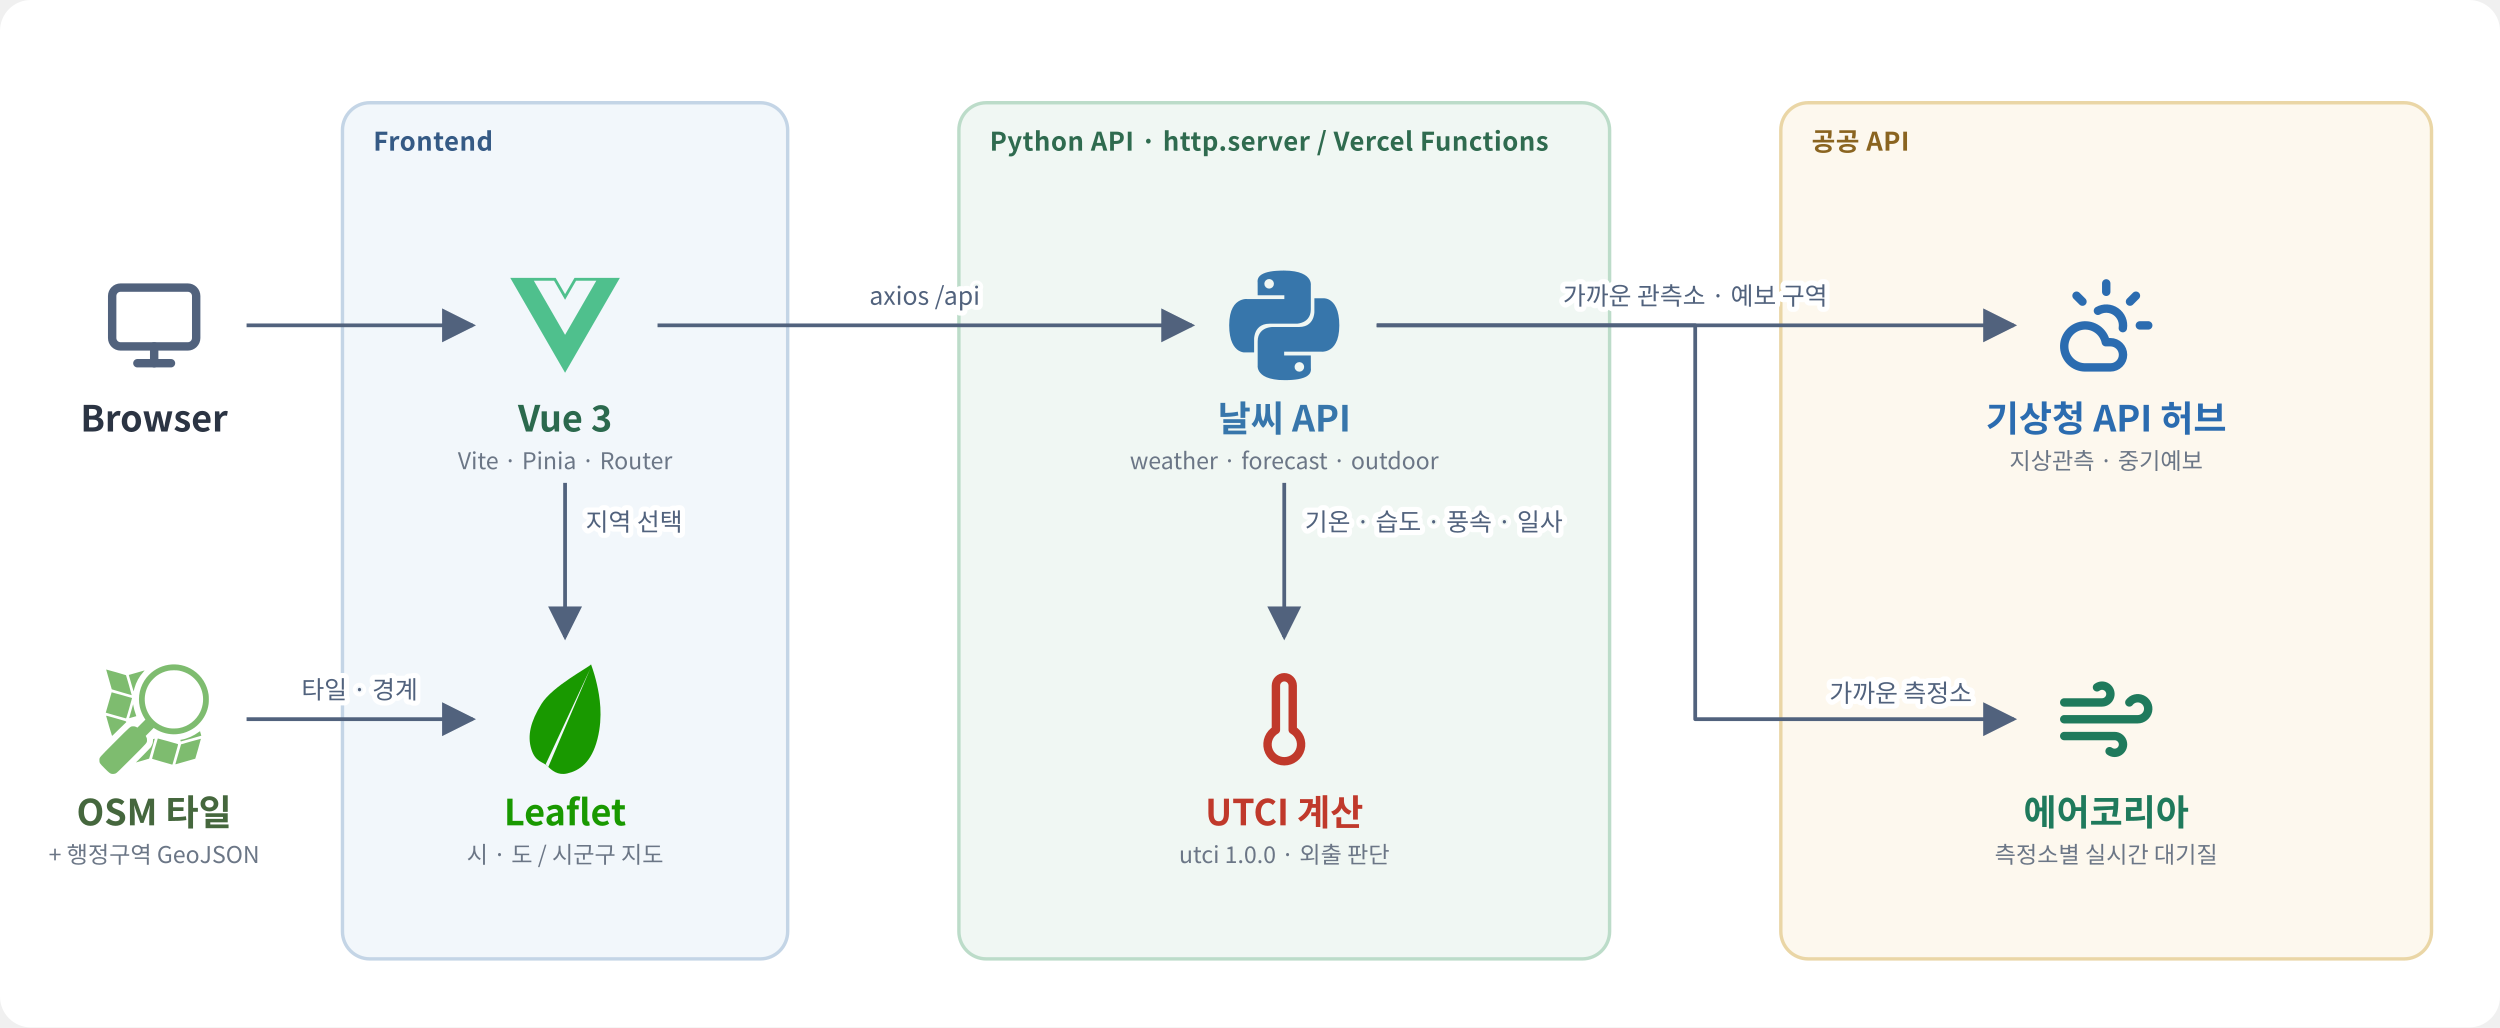
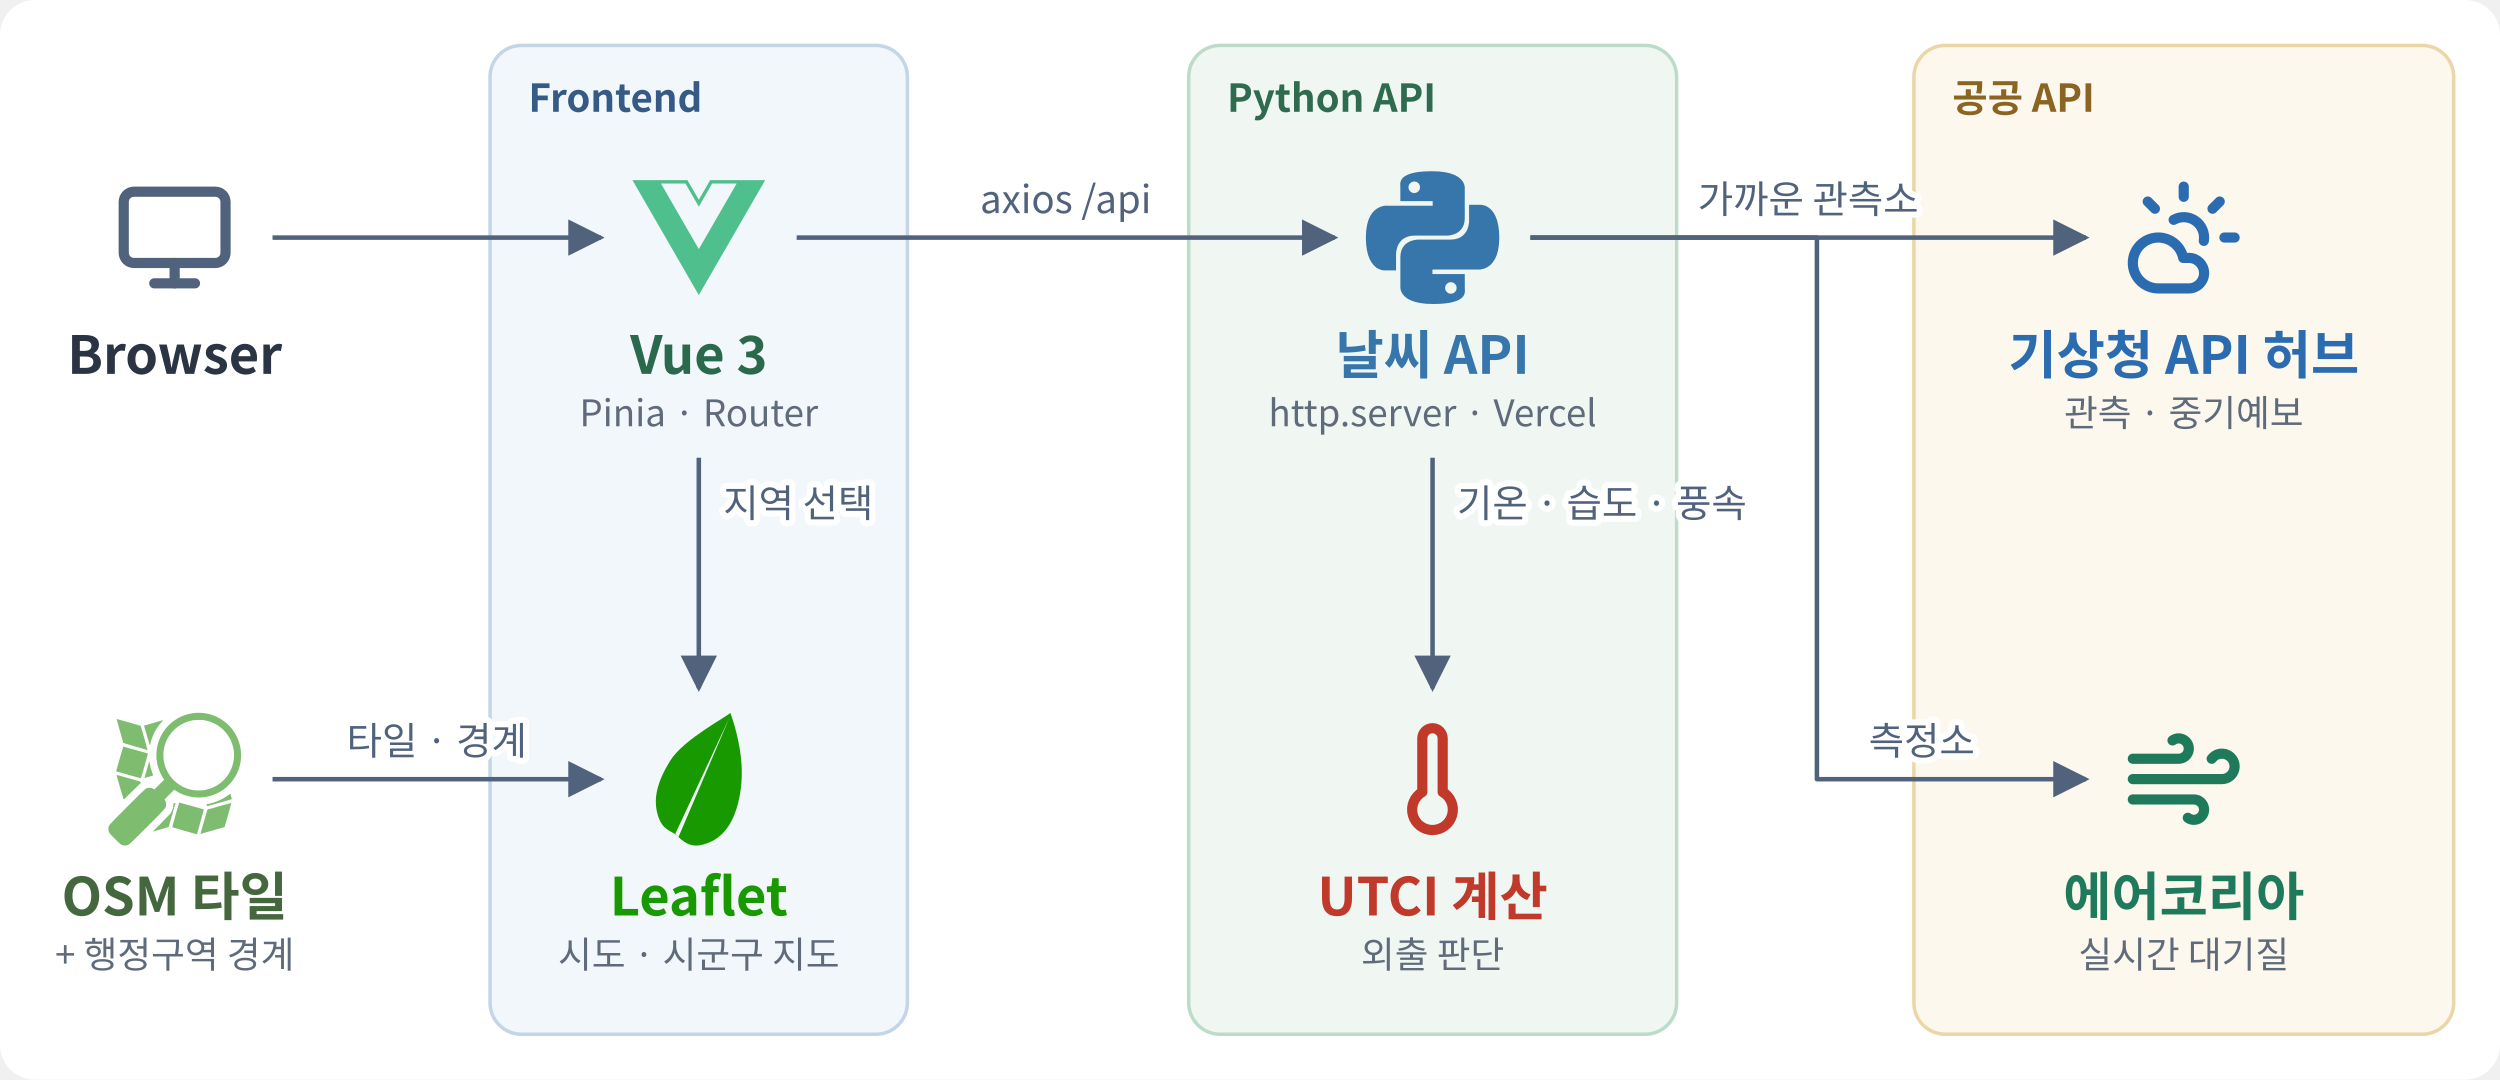
- <svg xmlns="http://www.w3.org/2000/svg" viewBox="0 0 1460 600" width="1460" height="600" font-family="Pretendard, 'Apple SD Gothic Neo', 'Noto Sans KR', 'Noto Sans CJK KR', 'Malgun Gothic', sans-serif">
+ <svg xmlns="http://www.w3.org/2000/svg" viewBox="-0 -6 1431 618" width="1431" height="618" font-family="Pretendard, 'Apple SD Gothic Neo', 'Noto Sans KR', 'Noto Sans CJK KR', 'Malgun Gothic', sans-serif">
  <defs>
-     <marker id="ah" viewBox="0 0 10 10" refX="9" refY="5" markerWidth="9" markerHeight="9" orient="auto-start-reverse">
+     <marker id="ah" viewBox="0 0 10 10" refX="9" refY="5" markerWidth="8" markerHeight="8" orient="auto-start-reverse">
      <path d="M0,0 L10,5 L0,10 z" fill="#51627d" />
    </marker>
  </defs>
-   <rect x="0" y="0" width="1460" height="600" rx="18" fill="#ffffff" />
-   <rect x="200" y="60" width="260" height="500" rx="16" fill="#f2f7fb" stroke="#c4d5e6" stroke-width="2" />
-   <text x="218" y="88" font-size="15" font-weight="700" fill="#355a85" letter-spacing="0.3">Frontend</text>
-   <rect x="560" y="60" width="380" height="500" rx="16" fill="#f0f7f3" stroke="#bcdcc9" stroke-width="2" />
-   <text x="578" y="88" font-size="15" font-weight="700" fill="#2f6b4f" letter-spacing="0.3">Python API · http.server / Vercel Functions</text>
-   <rect x="1040" y="60" width="380" height="500" rx="16" fill="#fdf8ee" stroke="#ead6a6" stroke-width="2" />
-   <text x="1058" y="88" font-size="15" font-weight="700" fill="#8a6420" letter-spacing="0.3">공공 API</text>
-   <path d="M144.0,190.0 L276.0,190.0" fill="none" stroke="#51627d" stroke-width="2.2" stroke-linejoin="round" marker-end="url(#ah)" />
-   <path d="M330.0,282.0 L330.0,372.0" fill="none" stroke="#51627d" stroke-width="2.2" stroke-linejoin="round" marker-end="url(#ah)" />
-   <path d="M144.0,420.0 L276.0,420.0" fill="none" stroke="#51627d" stroke-width="2.2" stroke-linejoin="round" marker-end="url(#ah)" />
-   <path d="M384.0,190.0 L696.0,190.0" fill="none" stroke="#51627d" stroke-width="2.2" stroke-linejoin="round" marker-end="url(#ah)" />
-   <path d="M804.0,190.0 L1176.0,190.0" fill="none" stroke="#51627d" stroke-width="2.2" stroke-linejoin="round" marker-end="url(#ah)" />
-   <path d="M804.0,190.0 L990.0,190.0 L990.0,420.0 L1176.0,420.0" fill="none" stroke="#51627d" stroke-width="2.2" stroke-linejoin="round" marker-end="url(#ah)" />
-   <path d="M750.0,282.0 L750.0,372.0" fill="none" stroke="#51627d" stroke-width="2.2" stroke-linejoin="round" marker-end="url(#ah)" />
-   <svg x="60.6" y="160.6" width="58.88" height="58.88" viewBox="0 0 24 24" fill="none" stroke="#51627d" stroke-width="2" stroke-linecap="round" stroke-linejoin="round">
+   <rect x="-0" y="-6" width="1431" height="618" rx="20" fill="#ffffff" />
+   <rect x="280.5" y="20.0" width="238.9" height="566.0" rx="18" fill="#f2f7fb" stroke="#c4d5e6" stroke-width="2" />
+   <text x="302.5" y="58.0" font-size="22" font-weight="700" fill="#355a85">Frontend</text>
+   <rect x="680.4" y="20.0" width="279.3" height="566.0" rx="18" fill="#f0f7f3" stroke="#bcdcc9" stroke-width="2" />
+   <text x="702.4" y="58.0" font-size="22" font-weight="700" fill="#2f6b4f">Python API</text>
+   <rect x="1095.5" y="20.0" width="309.0" height="566.0" rx="18" fill="#fdf8ee" stroke="#ead6a6" stroke-width="2" />
+   <text x="1117.5" y="58.0" font-size="22" font-weight="700" fill="#8a6420">공공 API</text>
+   <path d="M156.0,130.0 L344.0,130.0" fill="none" stroke="#51627d" stroke-width="2.6" stroke-linejoin="round" marker-end="url(#ah)" />
+   <path d="M400.0,256.0 L400.0,388.0" fill="none" stroke="#51627d" stroke-width="2.6" stroke-linejoin="round" marker-end="url(#ah)" />
+   <path d="M156.0,440.0 L344.0,440.0" fill="none" stroke="#51627d" stroke-width="2.6" stroke-linejoin="round" marker-end="url(#ah)" />
+   <path d="M456.0,130.0 L764.0,130.0" fill="none" stroke="#51627d" stroke-width="2.6" stroke-linejoin="round" marker-end="url(#ah)" />
+   <path d="M876.0,130.0 L1194.0,130.0" fill="none" stroke="#51627d" stroke-width="2.6" stroke-linejoin="round" marker-end="url(#ah)" />
+   <path d="M876.0,130.0 L1040.0,130.0 L1040.0,440.0 L1194.0,440.0" fill="none" stroke="#51627d" stroke-width="2.6" stroke-linejoin="round" marker-end="url(#ah)" />
+   <path d="M820.0,256.0 L820.0,388.0" fill="none" stroke="#51627d" stroke-width="2.6" stroke-linejoin="round" marker-end="url(#ah)" />
+   <svg x="65.0" y="95.0" width="69.92" height="69.92" viewBox="0 0 24 24" fill="none" stroke="#51627d" stroke-width="2" stroke-linecap="round" stroke-linejoin="round">
    <rect width="20" height="14" x="2" y="3" rx="2" />
    <line x1="8" x2="16" y1="21" y2="21" />
    <line x1="12" x2="12" y1="17" y2="21" />
  </svg>
-   <text x="90" y="252.0" text-anchor="middle" font-size="21" font-weight="700" fill="#2b3443">Browser</text>
-   <g transform="translate(298.0,158.0) scale(2.6667)">
+   <text x="100" y="208.0" text-anchor="middle" font-size="30" font-weight="700" fill="#2b3443">Browser</text>
+   <g transform="translate(362.0,92.0) scale(3.1667)">
    <path d="M24,1.61H14.06L12,5.16,9.94,1.61H0L12,22.39ZM12,14.08,5.16,2.23H9.59L12,6.41l2.41-4.18h4.43Z" fill="#4FC08D" />
  </g>
-   <text x="330" y="252.0" text-anchor="middle" font-size="21" font-weight="700" fill="#2b694d">Vue 3</text>
-   <text x="330" y="274.0" text-anchor="middle" font-size="13.5" fill="#6b7686">Vite · Pinia · Router</text>
-   <g transform="translate(298.0,388.0) scale(2.6667)">
+   <text x="400" y="208.0" text-anchor="middle" font-size="30" font-weight="700" fill="#2b694d">Vue 3</text>
+   <text x="400" y="238.0" text-anchor="middle" font-size="21" fill="#5f6b7a">Pinia · Router</text>
+   <g transform="translate(362.0,402.0) scale(3.1667)">
    <path d="M17.69 0c-.355.574-8.432 4.74-10.856 8.649-2.424 3.91-3.116 6.988-2.237 9.882.879 2.893 2.559 2.763 3.516 3.717.958.954 2.257 2.113 4.332 1.645 2.717-.613 5.335-2.426 6.638-7.508 1.302-5.082.448-9.533-.103-11.99A35.395 35.395 0 0 0 17.69 0zm-.138.858l-9.22 21.585-.574-.577Z" fill="#199900" />
  </g>
-   <text x="330" y="482.0" text-anchor="middle" font-size="21" font-weight="700" fill="#199900">Leaflet</text>
-   <text x="330" y="504.0" text-anchor="middle" font-size="13.5" fill="#6b7686">시 · 도 / 시군구 지도</text>
-   <g transform="translate(58.0,388.0) scale(2.6667)">
+   <text x="400" y="518.0" text-anchor="middle" font-size="30" font-weight="700" fill="#199900">Leaflet</text>
+   <text x="400" y="548.0" text-anchor="middle" font-size="21" fill="#5f6b7a">시도 · 시군구 지도</text>
+   <g transform="translate(62.0,402.0) scale(3.1667)">
    <path d="M2.672 23.969c-.352-.089-.534-.234-1.471-1.168C.085 21.688.014 21.579.018 20.999c0-.645-.196-.414 3.368-3.986 3.6-3.608 3.415-3.451 4.064-3.449.302 0 .378.016.62.14l.277.14 1.744-1.744-.218-.343c-.425-.662-.825-1.629-1.006-2.429a7.657 7.657 0 0 1 1.479-6.44c2.49-3.12 6.959-3.812 10.26-1.588 1.812 1.218 2.99 3.099 3.328 5.314.07.467.07 1.579 0 2.074a7.554 7.554 0 0 1-2.205 4.402 6.712 6.712 0 0 1-1.943 1.401c-.959.483-1.775.71-2.881.803-1.573.131-3.32-.305-4.656-1.163l-.343-.218-1.744 1.744.14.28c.125.241.14.316.14.617.003.651.156.467-3.426 4.049-2.761 2.756-3.186 3.164-3.398 3.261-.271.125-.69.171-.945.106zM17.485 13.95a6.425 6.425 0 0 0 4.603-3.51c1.391-2.899.455-6.306-2.227-8.108-.638-.43-1.529-.794-2.367-.962-.581-.117-1.809-.104-2.414.025a6.593 6.593 0 0 0-2.452 1.064c-.444.315-1.177 1.048-1.487 1.487a6.384 6.384 0 0 0 .38 7.907 6.406 6.406 0 0 0 3.901 2.136c.509.078 1.542.058 2.065-.037zm-3.738 7.376a80.97 80.97 0 0 1-2.196-.651c-.025-.028 1.207-4.396 1.257-4.449.023-.026 4.242 1.152 4.414 1.236.062.026-.003.288-.525 2.102a398.513 398.513 0 0 0-.635 2.236c-.025.087-.069.156-.097.156-.028-.003-1.028-.287-2.219-.631zm2.912.524c0-.053 1.227-4.333 1.246-4.347.047-.034 4.324-1.23 4.341-1.211.019.019-1.199 4.337-1.23 4.36-.02.019-4.126 1.191-4.259 1.218-.054.011-.098 0-.098-.019zm-7.105-1.911c.846-.852 1.599-1.627 1.674-1.728.171-.218.405-.732.472-1.015.026-.118.053-.352.058-.522l.011-.307.182-.051c.103-.028.193-.044.202-.034.023.025-1.207 4.321-1.246 4.36-.02.016-.677.213-1.464.436l-1.425.405 1.537-1.542zm8.289-3.06a1.371 1.371 0 0 1-.059-.187l-.044-.156.156-.028c1.339-.227 2.776-.856 3.908-1.713.16-.125.252-.171.265-.134.054.165.272.95.265.959-.034.034-4.48 1.282-4.492 1.261zm-15.083-1.3c-.05-.039-1.179-3.866-1.264-4.29-.016-.084.146-.044 2.174.536 2.121.604 2.192.629 2.222.74.028.098.011.129-.125.223-.084.059-.769.724-1.523 1.479a63.877 63.877 0 0 1-1.39 1.367c-.016 0-.056-.025-.093-.054zm.821-4.378c-1.188-.343-2.164-.623-2.167-.626-.016-.012 1.261-4.433 1.285-4.46.022-.022 4.422 1.211 4.469 1.252.009.009-.269 1.017-.618 2.239-.576 2.02-.643 2.224-.723 2.22-.05-.003-1.059-.285-2.247-.626zm2.959.538c.012-.031.212-.723.444-1.534l.42-1.476.056.321c.093.556.265 1.188.464 1.741.106.296.187.539.181.545-.008.006-.332.101-.719.212-.389.109-.741.21-.786.224-.058.016-.075.006-.059-.034zM4.905 6.112c-1.187-.339-2.167-.635-2.18-.654-.04-.062-1.246-4.321-1.23-4.338.026-.025 4.31 1.204 4.351 1.246.047.051 1.28 4.379 1.246 4.376L4.91 6.113zm2.148-1.713l-.519-1.806-.078-.28 1.693-.483c.934-.265 1.724-.495 1.76-.508.034-.016-.083.14-.26.336A8.729 8.729 0 0 0 7.69 5.23a4.348 4.348 0 0 0-.132.561c0 .293-.115-.025-.505-1.39z" fill="#7EBC6F" />
  </g>
-   <text x="90" y="482.0" text-anchor="middle" font-size="21" font-weight="700" fill="#45673d">OSM 타일</text>
-   <text x="90" y="504.0" text-anchor="middle" font-size="13.5" fill="#6b7686">+ 행정구역 GeoJSON</text>
-   <g transform="translate(718.0,158.0) scale(2.6667)">
+   <text x="100" y="518.0" text-anchor="middle" font-size="30" font-weight="700" fill="#45673d">OSM 타일</text>
+   <text x="100" y="548.0" text-anchor="middle" font-size="21" fill="#5f6b7a">+ 행정구역 경계</text>
+   <g transform="translate(782.0,92.0) scale(3.1667)">
    <path d="M14.25.18l.9.2.73.26.59.3.45.32.34.34.25.34.16.33.1.3.04.26.02.2-.01.13V8.5l-.05.63-.13.55-.21.46-.26.38-.3.31-.33.25-.35.19-.35.14-.33.1-.3.07-.26.04-.21.02H8.77l-.69.05-.59.14-.5.22-.41.27-.33.32-.27.35-.2.36-.15.37-.1.35-.07.32-.04.27-.02.21v3.06H3.17l-.21-.03-.28-.07-.32-.12-.35-.18-.36-.26-.36-.36-.35-.46-.32-.59-.28-.73-.21-.88-.14-1.05-.05-1.23.06-1.22.16-1.04.24-.87.32-.71.36-.57.4-.44.42-.33.42-.24.4-.16.36-.1.32-.05.24-.01h.16l.06.01h8.16v-.83H6.18l-.01-2.75-.02-.37.05-.34.11-.31.17-.28.25-.26.31-.23.38-.2.44-.18.51-.15.58-.12.64-.1.71-.06.77-.04.84-.02 1.27.05zm-6.3 1.98l-.23.33-.08.41.08.41.23.34.33.22.41.09.41-.09.33-.22.23-.34.08-.41-.08-.41-.23-.33-.33-.22-.41-.09-.41.09zm13.09 3.95l.28.06.32.12.35.18.36.27.36.35.35.47.32.59.28.73.21.88.14 1.04.05 1.23-.06 1.23-.16 1.04-.24.86-.32.71-.36.57-.4.45-.42.33-.42.24-.4.16-.36.09-.32.05-.24.02-.16-.01h-8.22v.82h5.84l.01 2.76.02.36-.05.34-.11.31-.17.29-.25.25-.31.24-.38.2-.44.17-.51.15-.58.13-.64.09-.71.07-.77.04-.84.01-1.27-.04-1.07-.14-.9-.2-.73-.25-.59-.3-.45-.33-.34-.34-.25-.34-.16-.33-.1-.3-.04-.25-.02-.2.01-.13v-5.34l.05-.64.13-.54.21-.46.26-.38.3-.32.33-.24.35-.2.35-.14.33-.1.3-.06.26-.04.21-.02.13-.01h5.84l.69-.05.59-.14.5-.21.41-.28.33-.32.27-.35.2-.36.15-.36.1-.35.07-.32.04-.28.02-.21V6.07h2.09l.14.01zm-6.47 14.25l-.23.33-.08.41.08.41.23.33.33.23.41.08.41-.08.33-.23.23-.33.08-.41-.08-.41-.23-.33-.33-.23-.41-.08-.41.08z" fill="#3776AB" />
  </g>
-   <text x="750" y="252.0" text-anchor="middle" font-size="21" font-weight="700" fill="#3776AB">날씨 API</text>
-   <text x="750" y="274.0" text-anchor="middle" font-size="13.5" fill="#6b7686">weather · forecast · outdoor</text>
-   <svg x="720.6" y="390.6" width="58.88" height="58.88" viewBox="0 0 24 24" fill="none" stroke="#c0392b" stroke-width="2" stroke-linecap="round" stroke-linejoin="round">
+   <text x="820" y="208.0" text-anchor="middle" font-size="30" font-weight="700" fill="#3776AB">날씨 API</text>
+   <text x="820" y="238.0" text-anchor="middle" font-size="21" fill="#5f6b7a">http.server · Vercel</text>
+   <svg x="785.0" y="405.0" width="69.92" height="69.92" viewBox="0 0 24 24" fill="none" stroke="#c0392b" stroke-width="2" stroke-linecap="round" stroke-linejoin="round">
    <path d="M14 4v10.54a4 4 0 1 1-4 0V4a2 2 0 0 1 4 0Z" />
  </svg>
-   <text x="750" y="482.0" text-anchor="middle" font-size="21" font-weight="700" fill="#c0392b">UTCI 계산</text>
-   <text x="750" y="504.0" text-anchor="middle" font-size="13.5" fill="#6b7686">utci 1.0.0 · 외출 판단</text>
-   <svg x="1200.6" y="160.6" width="58.88" height="58.88" viewBox="0 0 24 24" fill="none" stroke="#2b6cb0" stroke-width="2" stroke-linecap="round" stroke-linejoin="round">
+   <text x="820" y="518.0" text-anchor="middle" font-size="30" font-weight="700" fill="#c0392b">UTCI 계산</text>
+   <text x="820" y="548.0" text-anchor="middle" font-size="21" fill="#5f6b7a">외출 판단</text>
+   <svg x="1215.0" y="95.0" width="69.92" height="69.92" viewBox="0 0 24 24" fill="none" stroke="#2b6cb0" stroke-width="2" stroke-linecap="round" stroke-linejoin="round">
    <path d="M12 2v2" />
    <path d="m4.93 4.93 1.41 1.41" />
    <path d="M20 12h2" />
    <path d="m19.07 4.93-1.41 1.41" />
    <path d="M15.947 12.65a4 4 0 0 0-5.925-4.128" />
    <path d="M13 22H7a5 5 0 1 1 4.9-6H13a3 3 0 0 1 0 6Z" />
  </svg>
-   <text x="1230" y="252.0" text-anchor="middle" font-size="21" font-weight="700" fill="#2b6cb0">기상청 API 허브</text>
-   <text x="1230" y="274.0" text-anchor="middle" font-size="13.5" fill="#6b7686">지상관측 · 중기예보</text>
-   <svg x="1200.6" y="390.6" width="58.88" height="58.88" viewBox="0 0 24 24" fill="none" stroke="#1f7a5c" stroke-width="2" stroke-linecap="round" stroke-linejoin="round">
+   <text x="1250" y="208.0" text-anchor="middle" font-size="30" font-weight="700" fill="#2b6cb0">기상청 API 허브</text>
+   <text x="1250" y="238.0" text-anchor="middle" font-size="21" fill="#5f6b7a">관측 · 중기예보</text>
+   <svg x="1215.0" y="405.0" width="69.92" height="69.92" viewBox="0 0 24 24" fill="none" stroke="#1f7a5c" stroke-width="2" stroke-linecap="round" stroke-linejoin="round">
    <path d="M12.8 19.6A2 2 0 1 0 14 16H2" />
    <path d="M17.5 8a2.5 2.5 0 1 1 2 4H2" />
    <path d="M9.8 4.4A2 2 0 1 1 11 8H2" />
  </svg>
-   <text x="1230" y="482.0" text-anchor="middle" font-size="21" font-weight="700" fill="#1f7a5c">에어코리아</text>
-   <text x="1230" y="504.0" text-anchor="middle" font-size="13.5" fill="#6b7686">측정소별 실시간 대기질</text>
-   <text x="342.0" y="310.0" text-anchor="start" font-size="14.5" fill="#ffffff" stroke="#ffffff" stroke-width="6" stroke-linejoin="round">지역 선택</text>
-   <text x="342.0" y="310.0" text-anchor="start" font-size="14.5" fill="#51627d">지역 선택</text>
-   <text x="210.0" y="408.0" text-anchor="middle" font-size="14.5" fill="#ffffff" stroke="#ffffff" stroke-width="6" stroke-linejoin="round">타일 · 경계</text>
-   <text x="210.0" y="408.0" text-anchor="middle" font-size="14.5" fill="#51627d">타일 · 경계</text>
-   <text x="540.0" y="178.0" text-anchor="middle" font-size="14.5" fill="#ffffff" stroke="#ffffff" stroke-width="6" stroke-linejoin="round">axios /api</text>
-   <text x="540.0" y="178.0" text-anchor="middle" font-size="14.5" fill="#51627d">axios /api</text>
-   <text x="990.0" y="178.0" text-anchor="middle" font-size="14.5" fill="#ffffff" stroke="#ffffff" stroke-width="6" stroke-linejoin="round">가까운 관측소 · 예보 구역</text>
-   <text x="990.0" y="178.0" text-anchor="middle" font-size="14.5" fill="#51627d">가까운 관측소 · 예보 구역</text>
-   <text x="1110.0" y="410.0" text-anchor="middle" font-size="14.5" fill="#ffffff" stroke="#ffffff" stroke-width="6" stroke-linejoin="round">가까운 측정소</text>
-   <text x="1110.0" y="410.0" text-anchor="middle" font-size="14.5" fill="#51627d">가까운 측정소</text>
-   <text x="762.0" y="310.0" text-anchor="start" font-size="14.5" fill="#ffffff" stroke="#ffffff" stroke-width="6" stroke-linejoin="round">기온 · 습도 · 풍속 · 일사</text>
-   <text x="762.0" y="310.0" text-anchor="start" font-size="14.5" fill="#51627d">기온 · 습도 · 풍속 · 일사</text>
+   <text x="1250" y="518.0" text-anchor="middle" font-size="30" font-weight="700" fill="#1f7a5c">에어코리아</text>
+   <text x="1250" y="548.0" text-anchor="middle" font-size="21" fill="#5f6b7a">실시간 대기질</text>
+   <text x="414.0" y="290.0" text-anchor="start" font-size="22" fill="#ffffff" stroke="#ffffff" stroke-width="7" stroke-linejoin="round">지역 선택</text>
+   <text x="414.0" y="290.0" text-anchor="start" font-size="22" fill="#51627d">지역 선택</text>
+   <text x="250.0" y="426.0" text-anchor="middle" font-size="22" fill="#ffffff" stroke="#ffffff" stroke-width="7" stroke-linejoin="round">타일 · 경계</text>
+   <text x="250.0" y="426.0" text-anchor="middle" font-size="22" fill="#51627d">타일 · 경계</text>
+   <text x="610.0" y="116.0" text-anchor="middle" font-size="22" fill="#ffffff" stroke="#ffffff" stroke-width="7" stroke-linejoin="round">axios /api</text>
+   <text x="610.0" y="116.0" text-anchor="middle" font-size="22" fill="#51627d">axios /api</text>
+   <text x="1035.0" y="116.0" text-anchor="middle" font-size="22" fill="#ffffff" stroke="#ffffff" stroke-width="7" stroke-linejoin="round">가까운 관측소</text>
+   <text x="1035.0" y="116.0" text-anchor="middle" font-size="22" fill="#51627d">가까운 관측소</text>
+   <text x="1100.0" y="426.0" text-anchor="middle" font-size="22" fill="#ffffff" stroke="#ffffff" stroke-width="7" stroke-linejoin="round">측정소</text>
+   <text x="1100.0" y="426.0" text-anchor="middle" font-size="22" fill="#51627d">측정소</text>
+   <text x="834.0" y="290.0" text-anchor="start" font-size="22" fill="#ffffff" stroke="#ffffff" stroke-width="7" stroke-linejoin="round">기온 · 습도 · 풍속</text>
+   <text x="834.0" y="290.0" text-anchor="start" font-size="22" fill="#51627d">기온 · 습도 · 풍속</text>
</svg>
